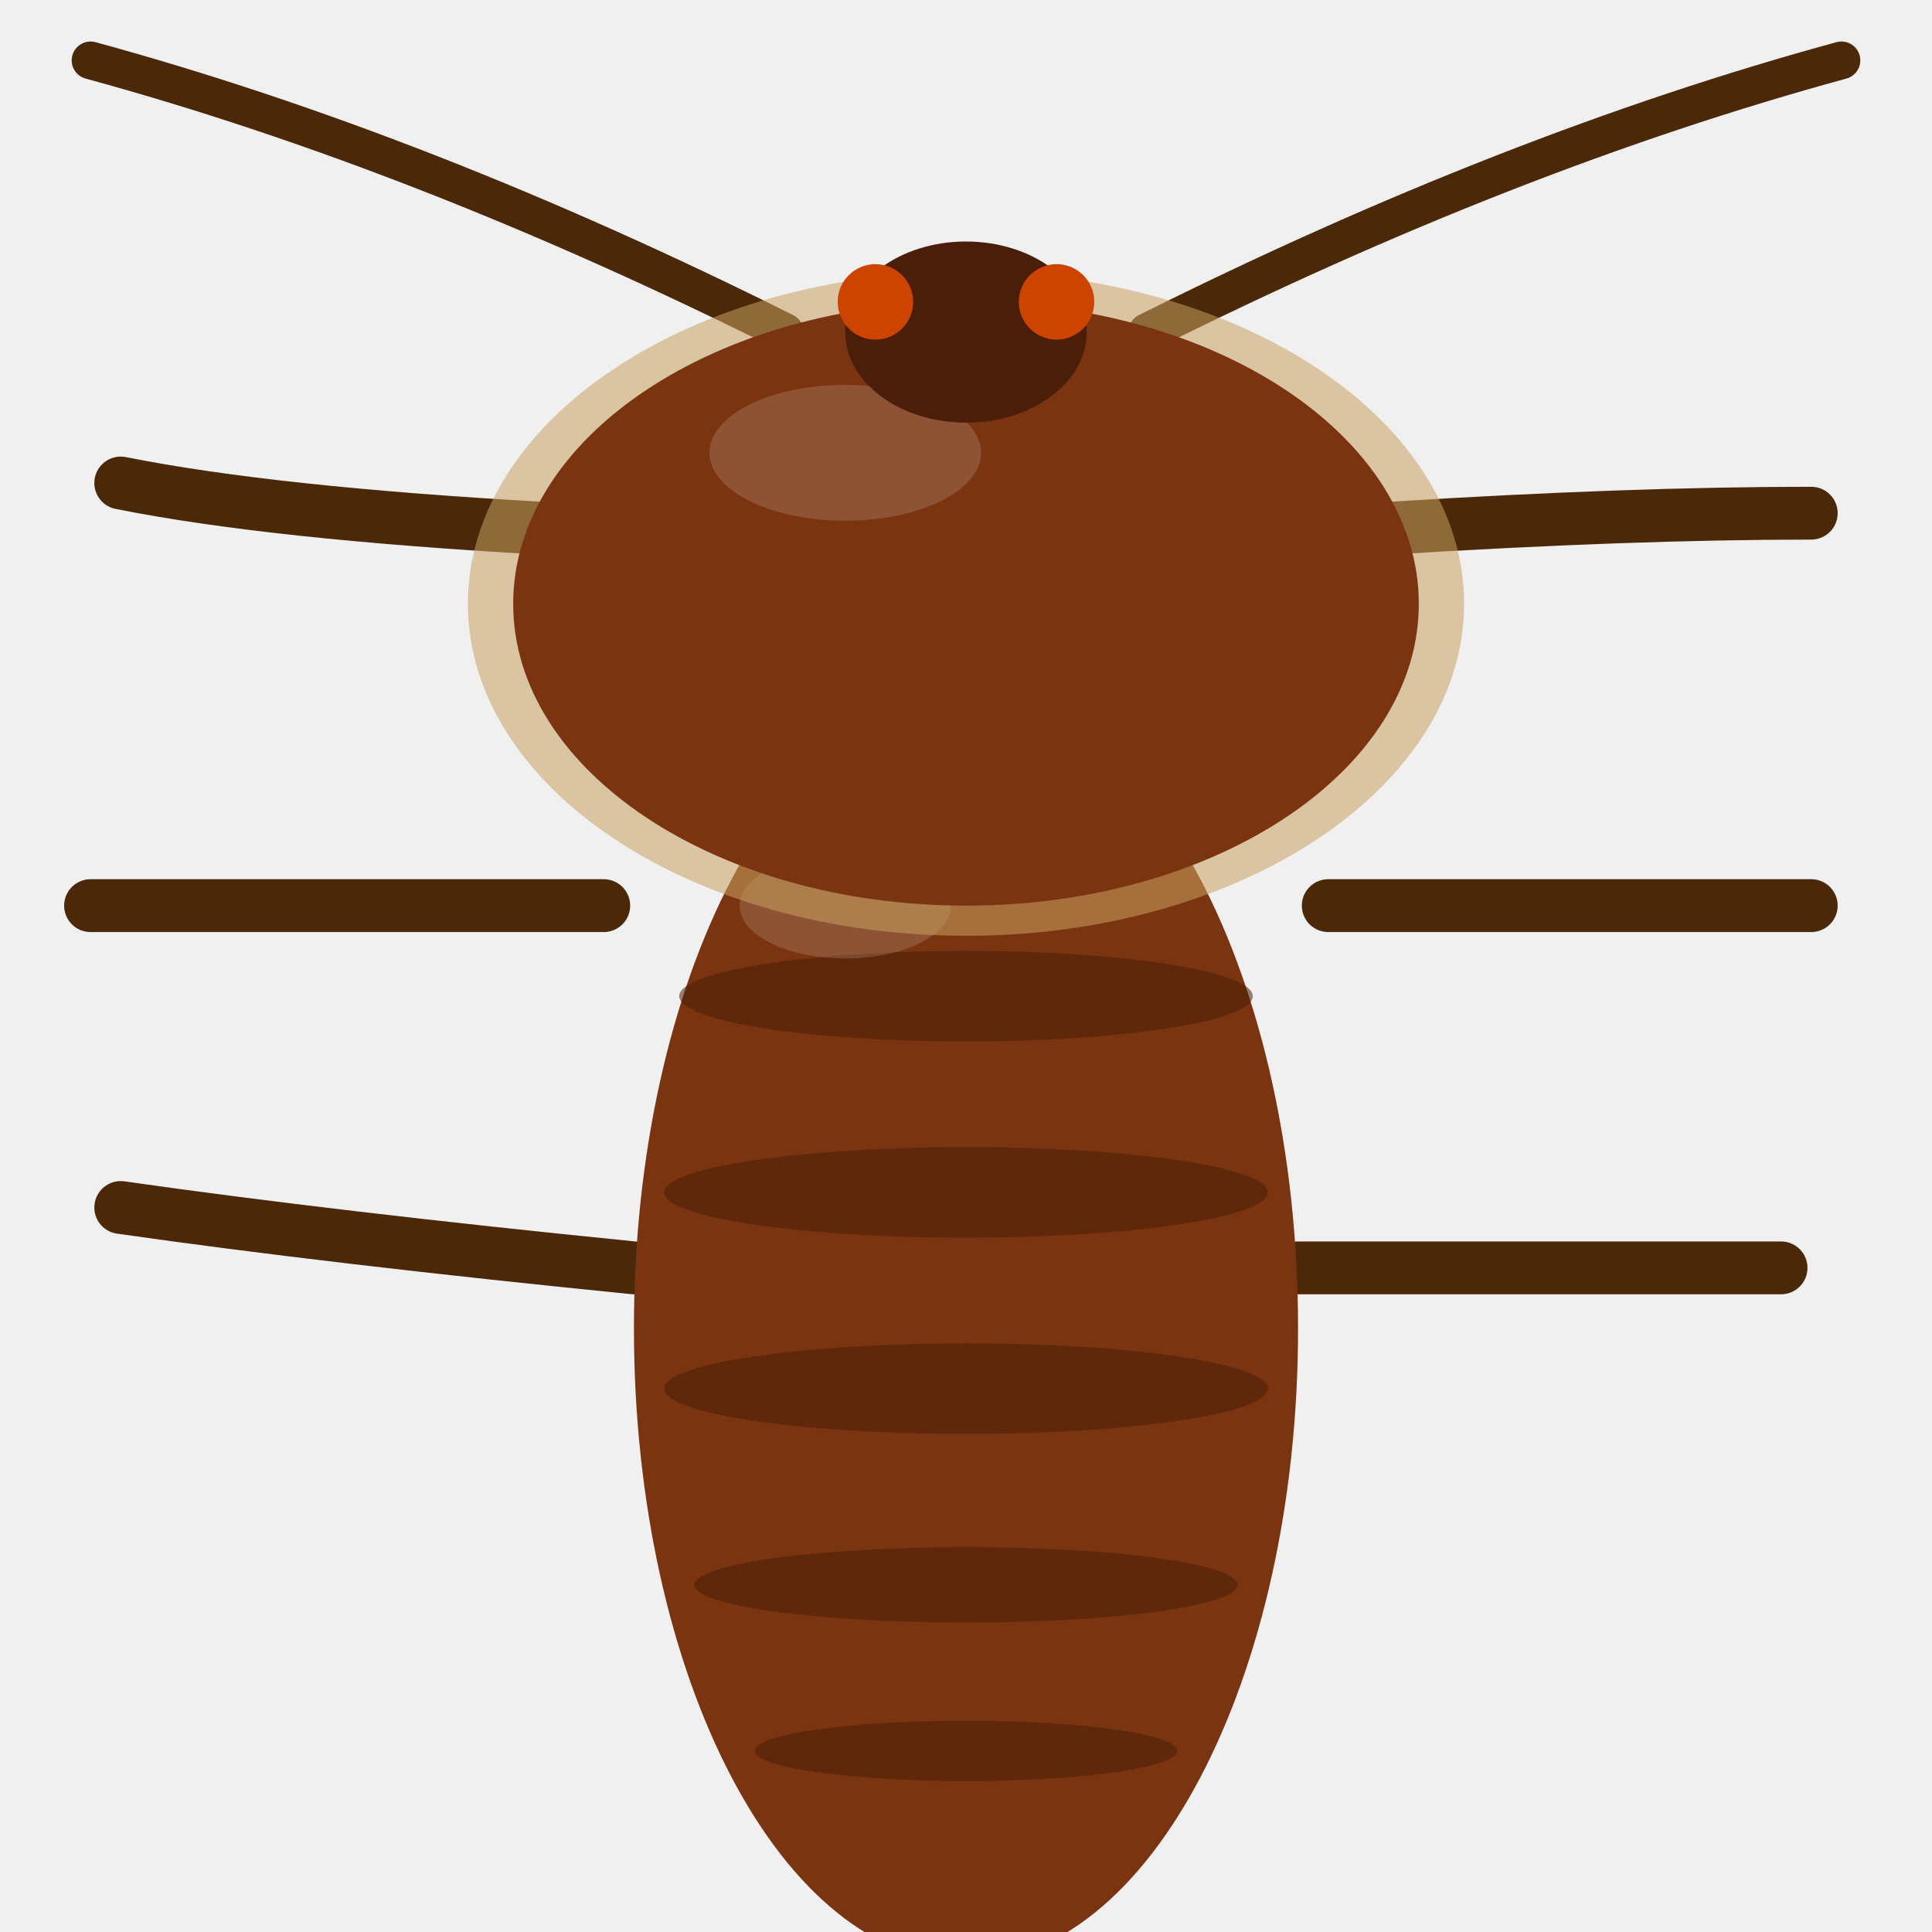
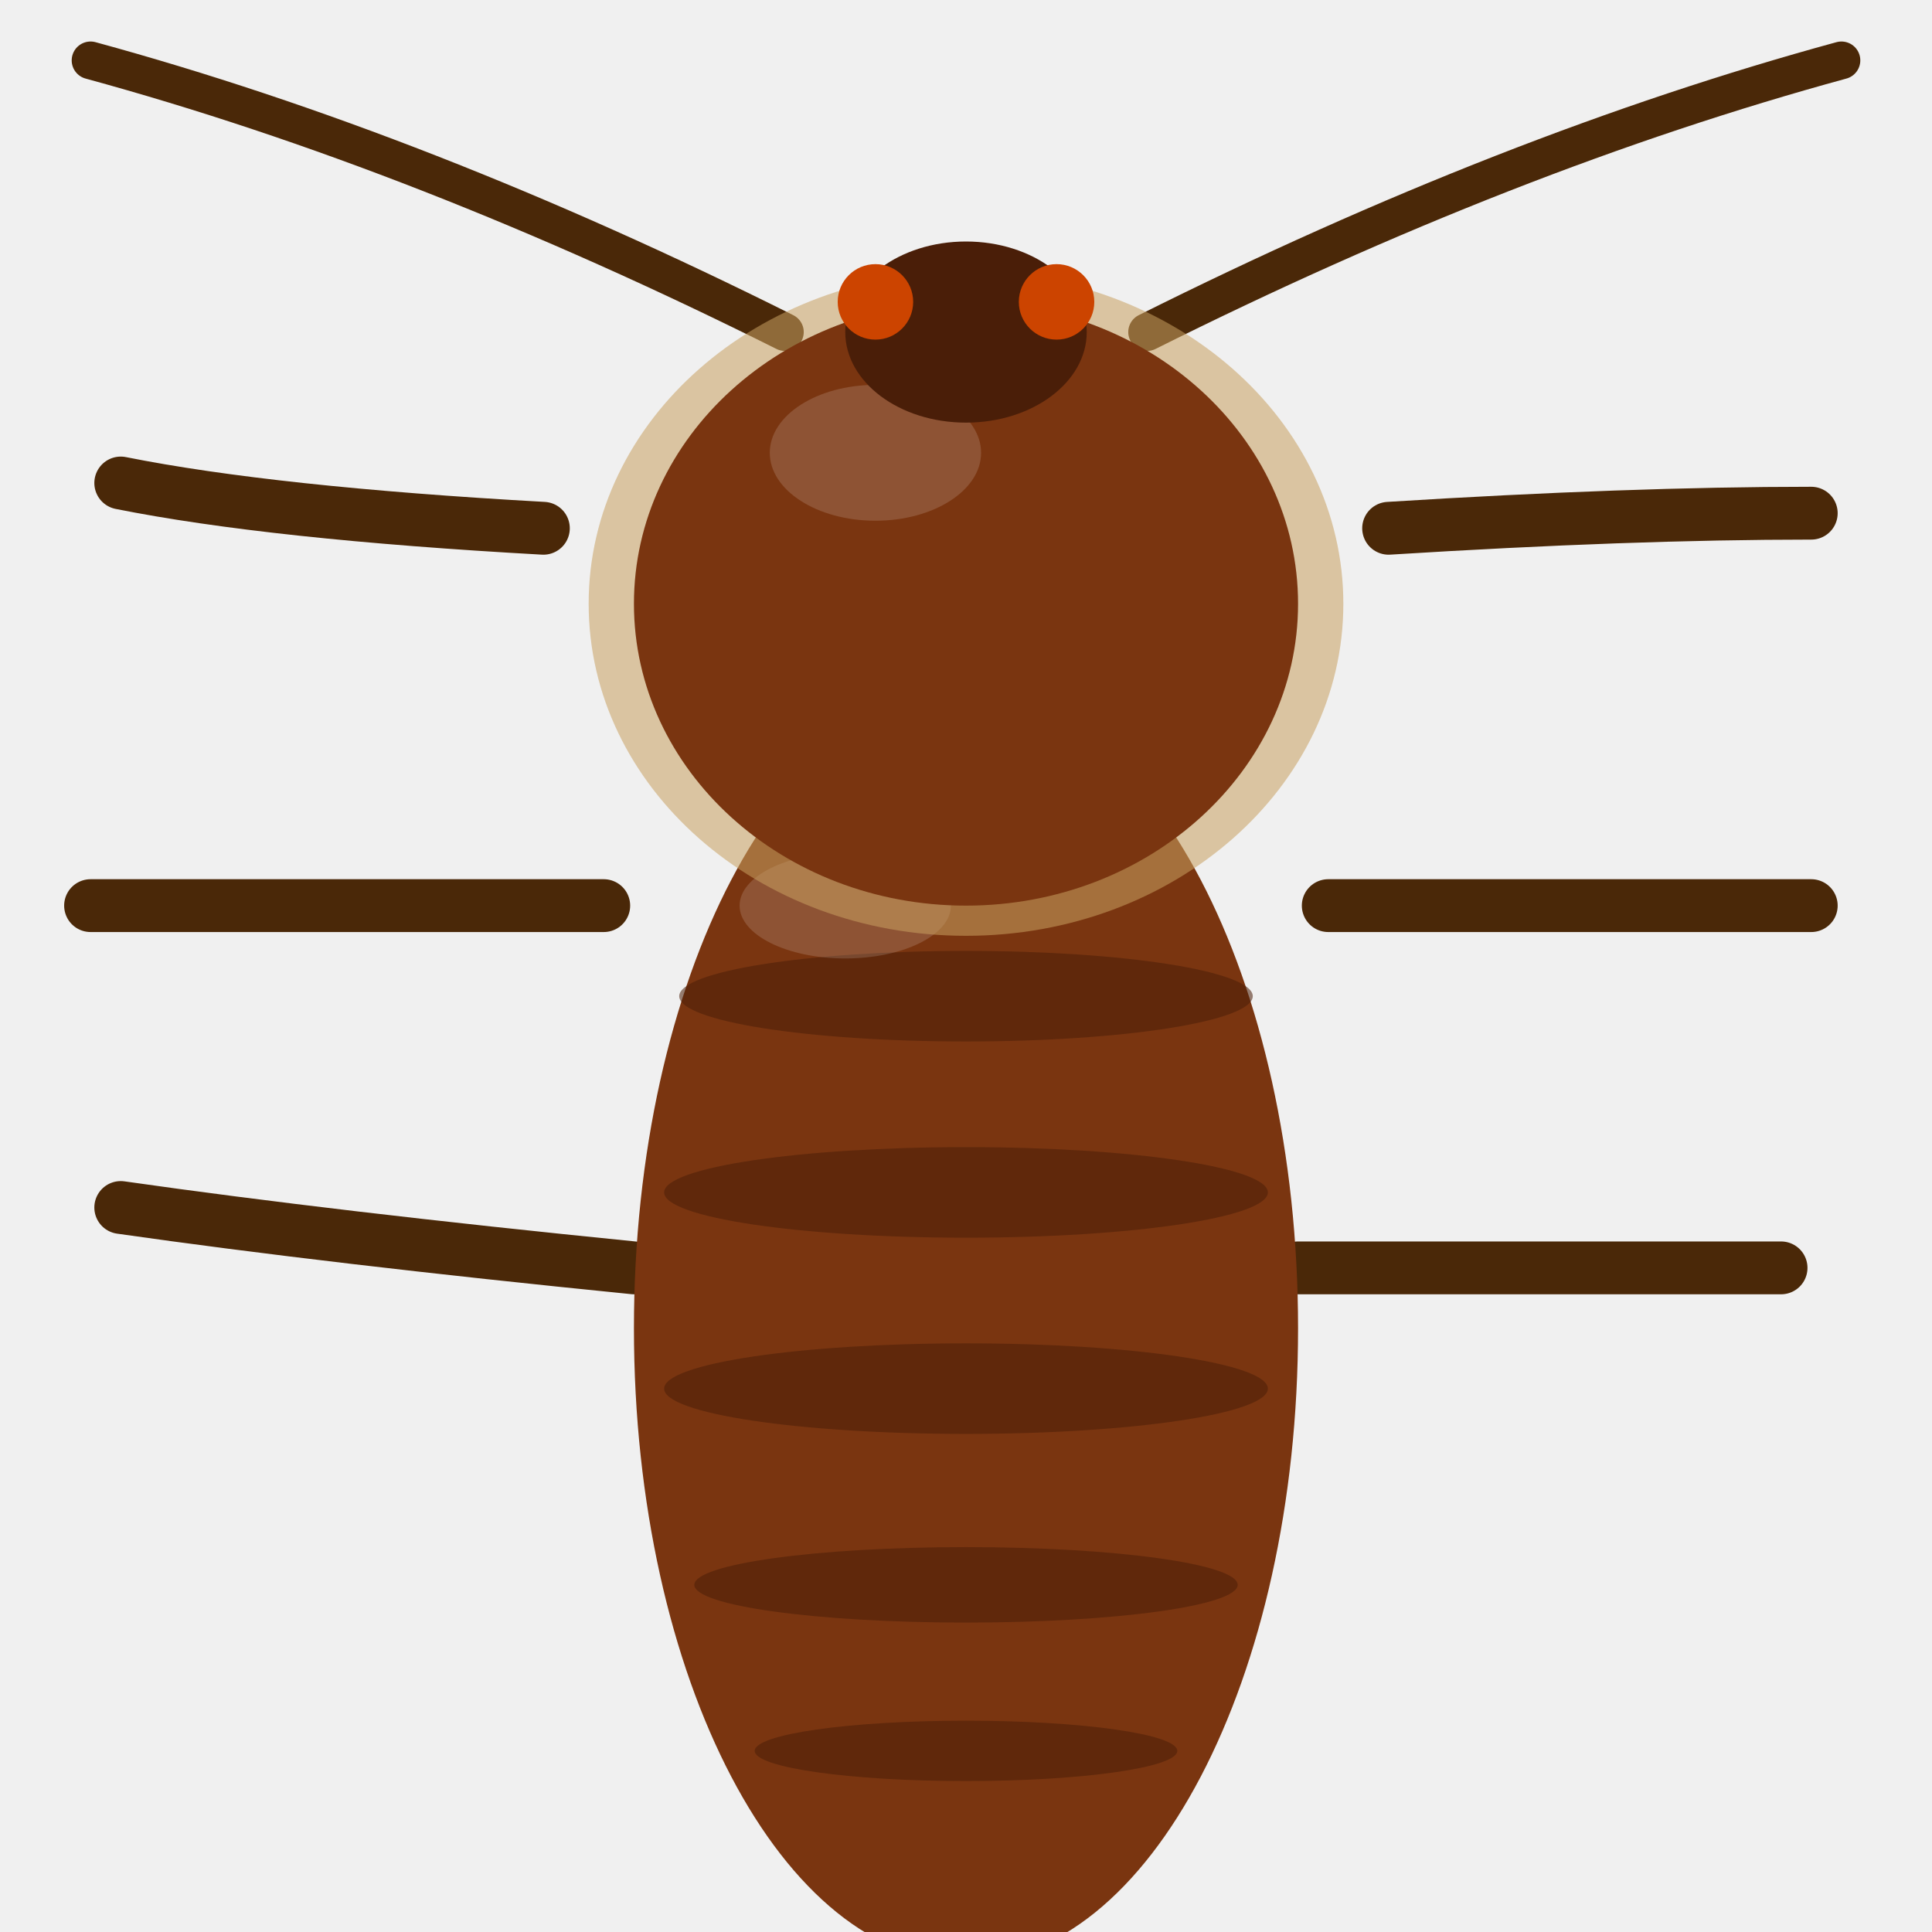
<svg xmlns="http://www.w3.org/2000/svg" width="128" height="128" viewBox="0 0 128 128">
  <path d="M 36 35 Q 18 34 8 32" stroke="#4A2808" stroke-width="3.5" stroke-linecap="round" fill="none" />
  <path d="M 40 60 Q 20 60 6 60" stroke="#4A2808" stroke-width="3.5" stroke-linecap="round" fill="none" />
  <path d="M 42 84 Q 22 82 8 80" stroke="#4A2808" stroke-width="3.5" stroke-linecap="round" fill="none" />
  <path d="M 92 35 Q 108 34 120 34" stroke="#4A2808" stroke-width="3.5" stroke-linecap="round" fill="none" />
  <path d="M 88 60 Q 108 60 120 60" stroke="#4A2808" stroke-width="3.5" stroke-linecap="round" fill="none" />
  <path d="M 86 84 Q 106 84 118 84" stroke="#4A2808" stroke-width="3.5" stroke-linecap="round" fill="none" />
  <path d="M 52 22 Q 28 10 6 4" stroke="#4A2808" stroke-width="2.5" stroke-linecap="round" fill="none" />
  <path d="M 76 22 Q 100 10 122 4" stroke="#4A2808" stroke-width="2.5" stroke-linecap="round" fill="none" />
  <ellipse cx="64" cy="88" rx="22" ry="42" fill="#7A3510" />
  <ellipse cx="64" cy="66" rx="19" ry="3" fill="#4A1E08" opacity="0.55" />
  <ellipse cx="64" cy="79" rx="20" ry="3" fill="#4A1E08" opacity="0.55" />
  <ellipse cx="64" cy="92" rx="20" ry="3" fill="#4A1E08" opacity="0.55" />
  <ellipse cx="64" cy="105" rx="18" ry="2.5" fill="#4A1E08" opacity="0.55" />
  <ellipse cx="64" cy="116" rx="14" ry="2" fill="#4A1E08" opacity="0.55" />
  <ellipse cx="56" cy="60" rx="7" ry="3.5" fill="white" opacity="0.15" />
-   <ellipse cx="64" cy="40" rx="33" ry="22" fill="#C8A060" opacity="0.55" />
-   <ellipse cx="64" cy="40" rx="30" ry="20" fill="#7A3510" />
-   <ellipse cx="56" cy="30" rx="9" ry="4.5" fill="white" opacity="0.15" />
+   <ellipse cx="64" cy="40" rx="25" ry="22" fill="#C8A060" opacity="0.55" />
+   <ellipse cx="64" cy="40" rx="22" ry="20" fill="#7A3510" />
+   <ellipse cx="58" cy="30" rx="7" ry="4.5" fill="white" opacity="0.15" />
  <ellipse cx="64" cy="22" rx="8" ry="6" fill="#4A1E08" />
  <circle cx="58" cy="20" r="2.5" fill="#CC4400" />
  <circle cx="70" cy="20" r="2.5" fill="#CC4400" />
</svg>
